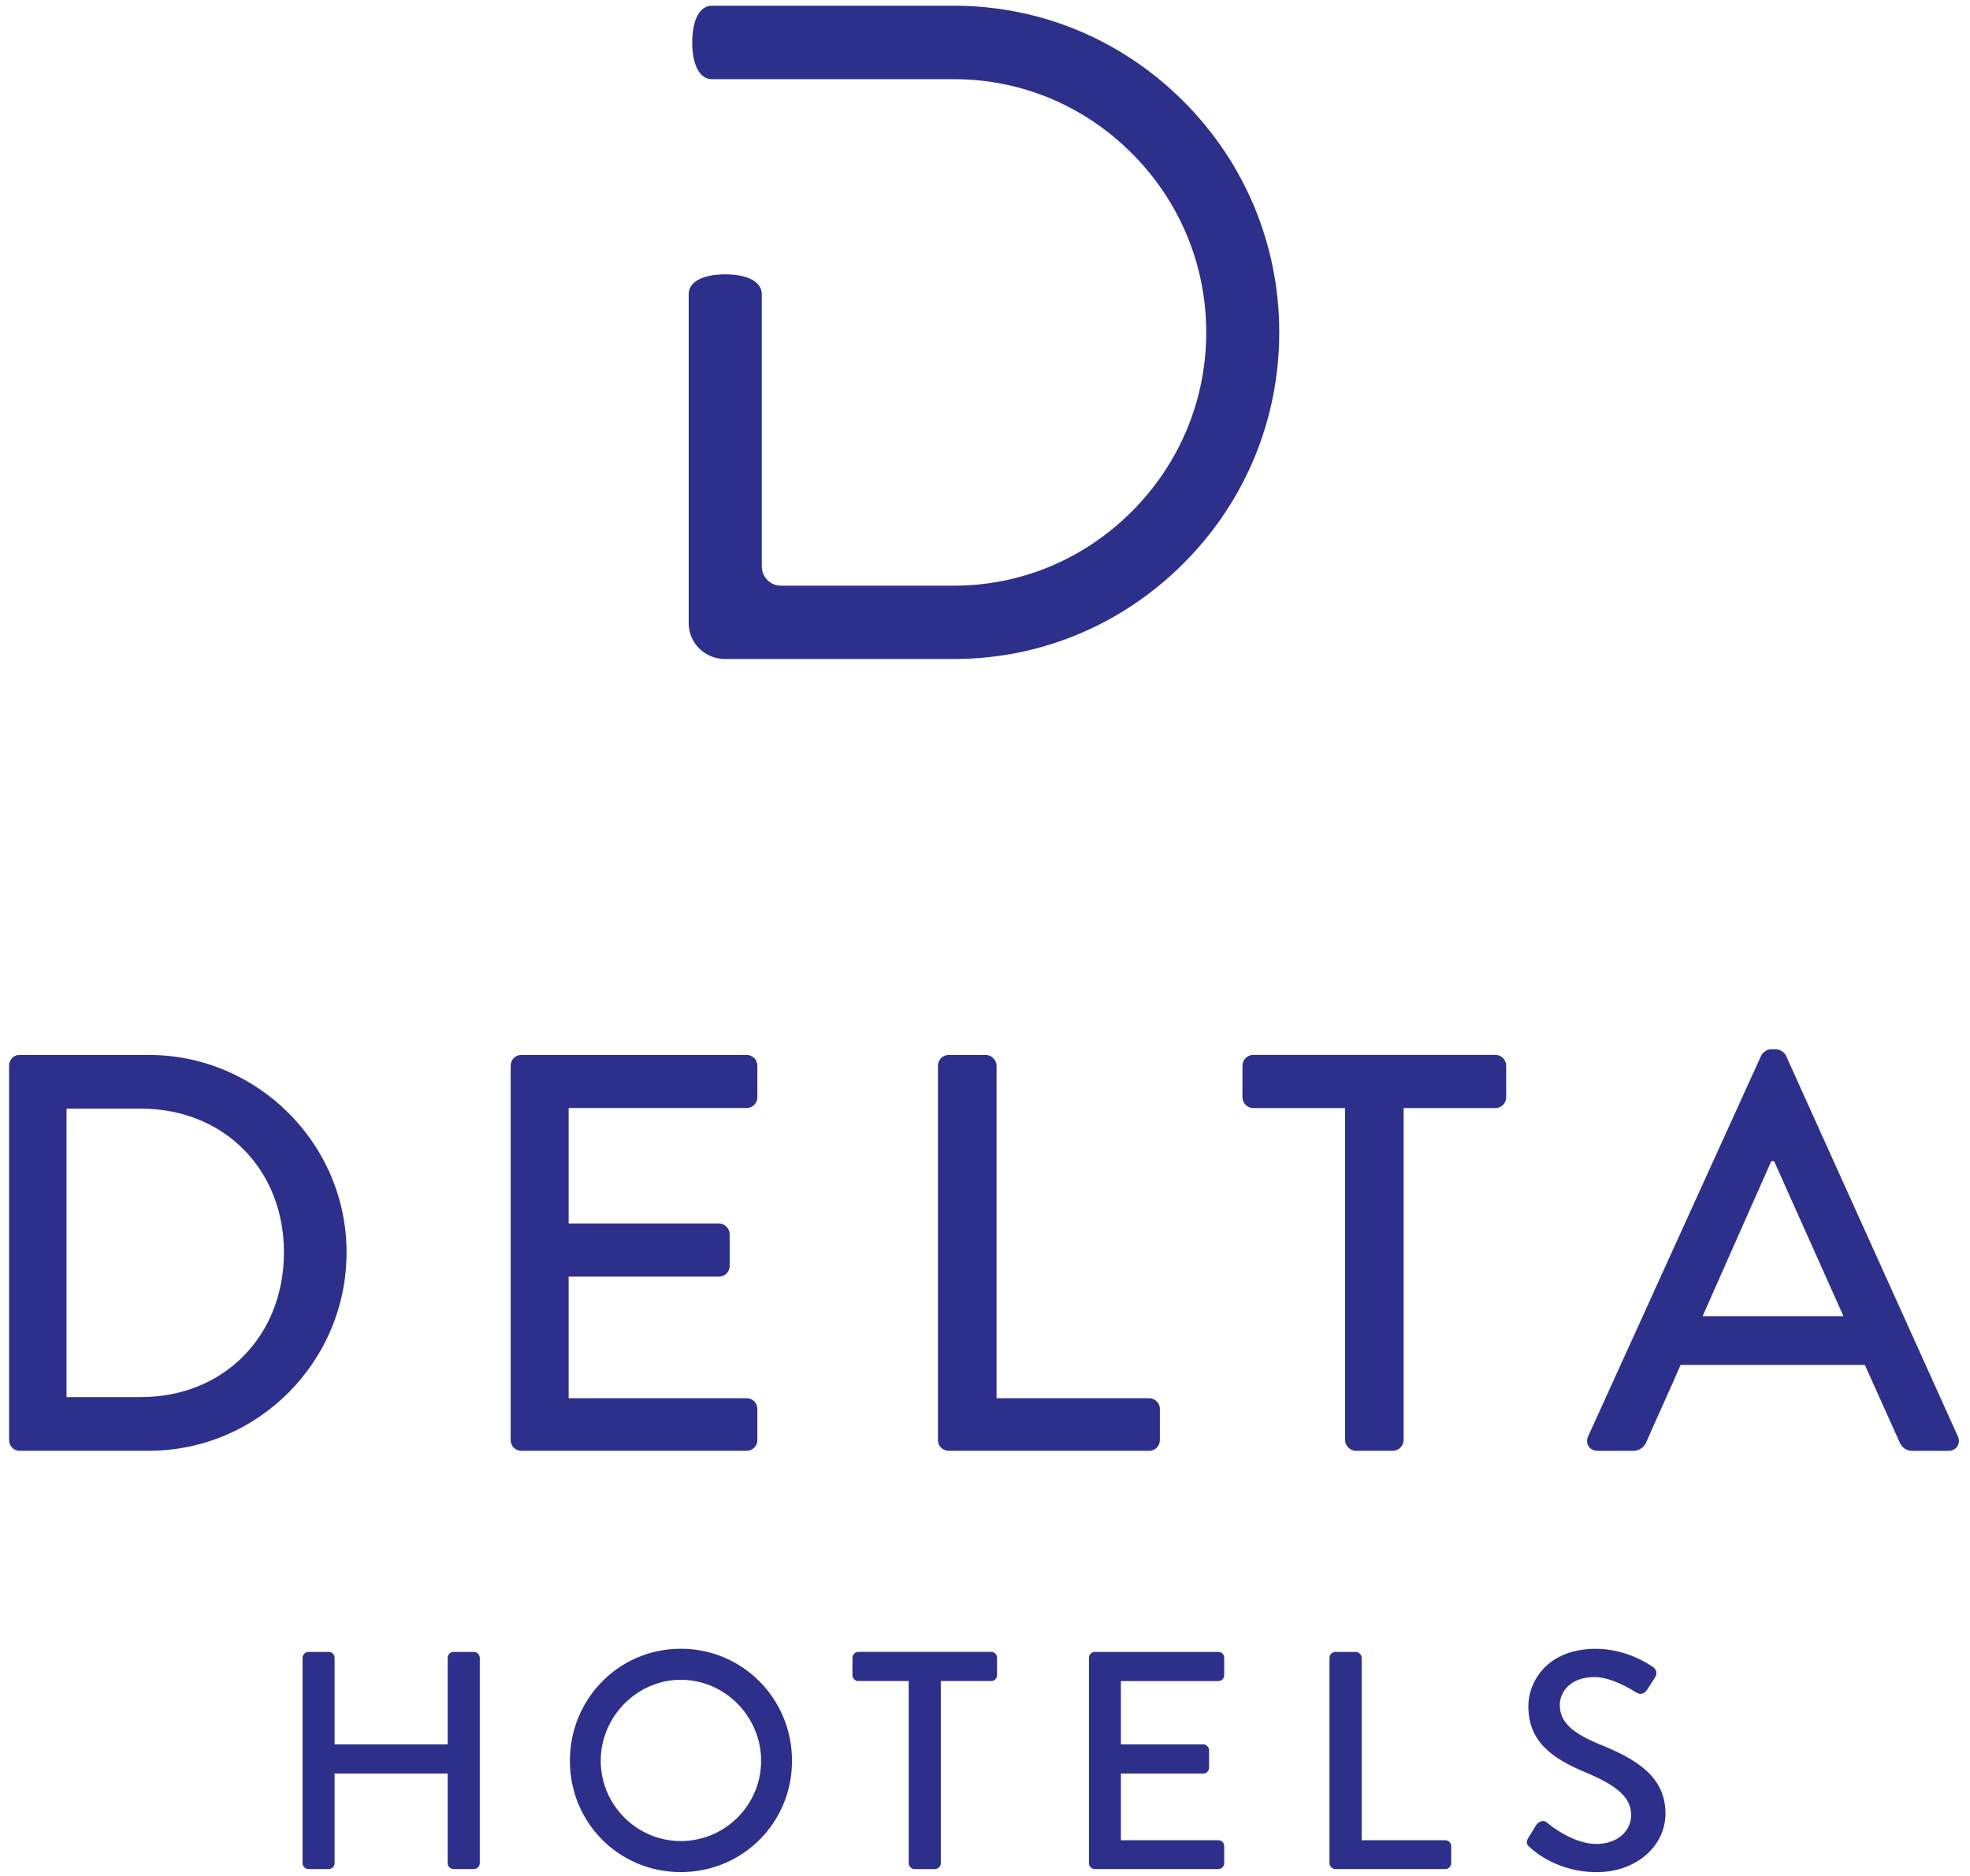
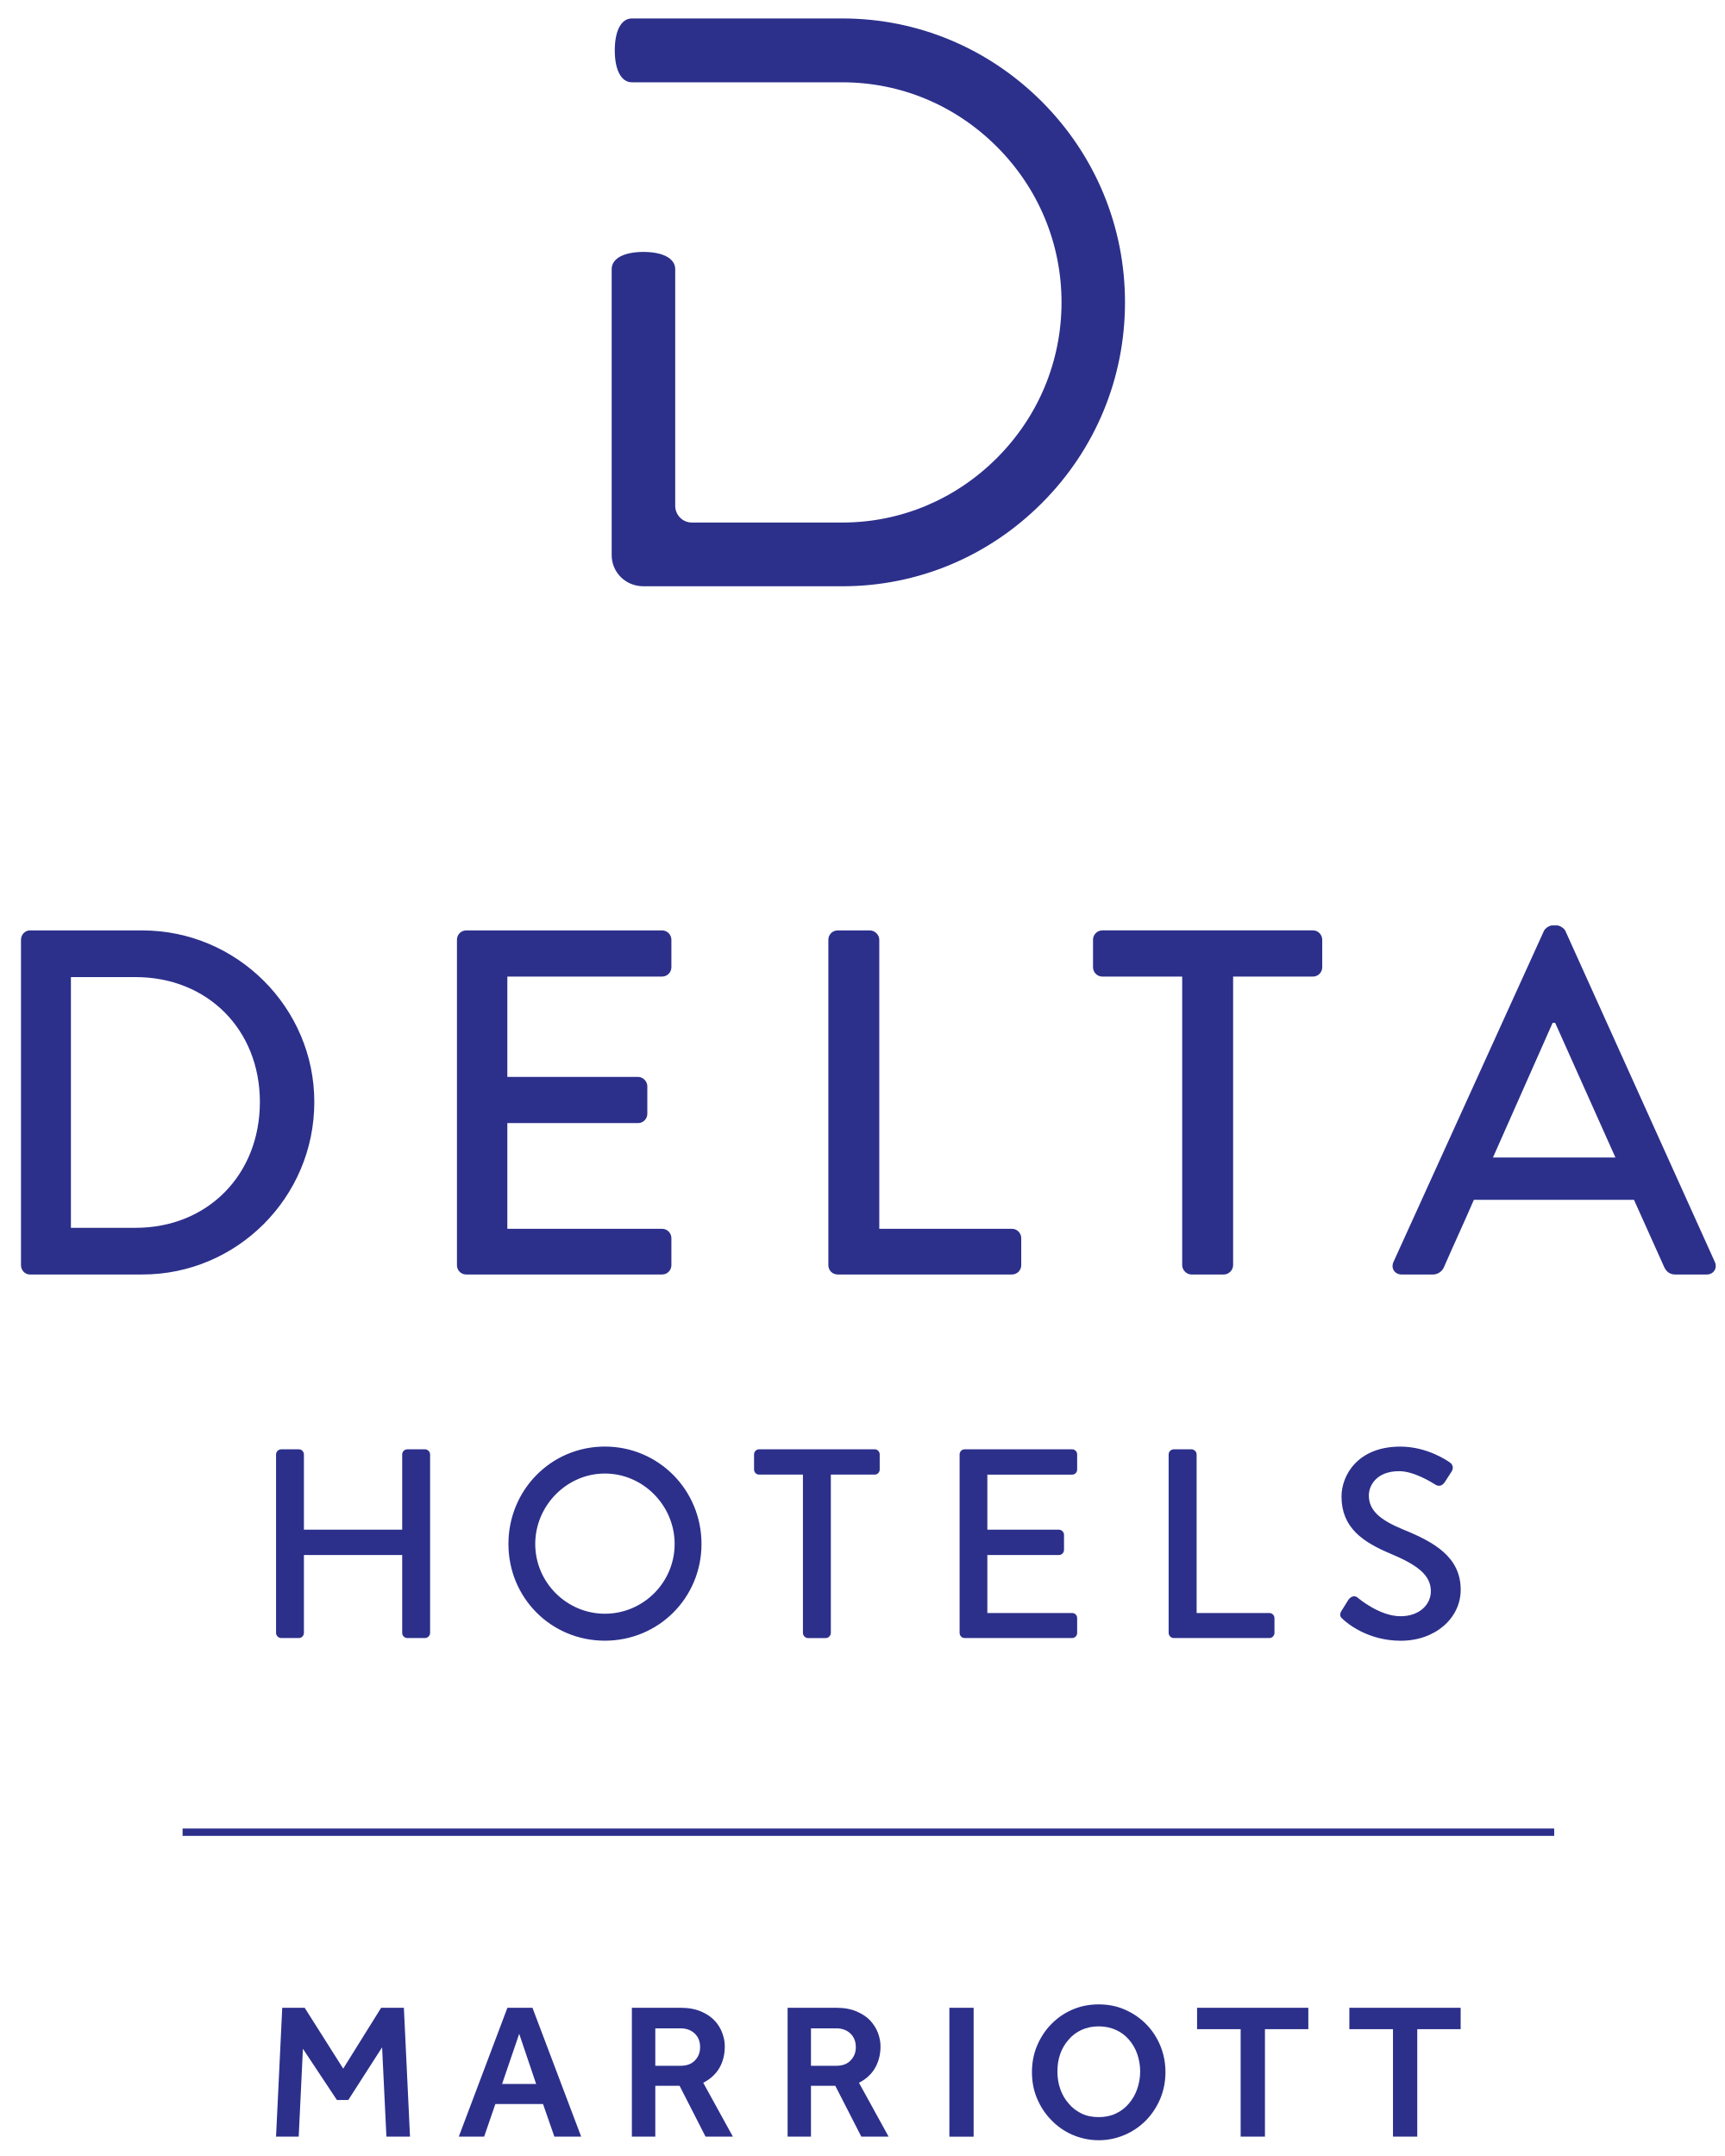
- <svg xmlns="http://www.w3.org/2000/svg" style="width: 50.4px; height: 47.997px;" aria-label="Delta Hotels" role="img" preserveAspectRatio="" fill="none" viewBox="0 0 127 121" height="121" width="127">
-   <path fill="#2C308B" d="M61.505 0.369C67.082 0.369 72.351 2.571 76.325 6.557C80.298 10.547 82.478 15.834 82.478 21.438C82.478 27.043 80.298 32.334 76.325 36.32C72.351 40.31 67.082 42.508 61.505 42.508H46.745C45.419 42.508 44.388 41.472 44.388 40.193V18.976C44.388 18.184 45.289 17.696 46.745 17.696C48.197 17.696 49.103 18.184 49.103 18.976V36.538C49.103 37.216 49.653 37.778 50.333 37.778H61.505C65.825 37.778 69.903 36.068 72.988 32.974C76.069 29.88 77.768 25.781 77.768 21.438C77.768 17.096 76.069 12.997 72.988 9.907C69.903 6.809 65.825 5.108 61.505 5.108H45.887C45.099 5.108 44.618 4.198 44.618 2.741C44.618 1.274 45.099 0.369 45.887 0.369H61.505ZM18.284 80.78C18.284 86.18 14.402 90.118 9.059 90.118H4.262V71.512H9.059C14.402 71.512 18.284 75.415 18.284 80.78ZM1.211 68.048C0.847 68.048 0.557 68.375 0.557 68.74V92.89C0.557 93.26 0.847 93.582 1.211 93.582H9.566C16.581 93.582 22.323 87.856 22.323 80.78C22.323 73.779 16.581 68.048 9.566 68.048H1.211ZM32.907 68.74C32.907 68.374 33.193 68.048 33.591 68.048H48.13C48.524 68.048 48.819 68.374 48.819 68.74V70.781C48.819 71.146 48.524 71.472 48.13 71.472H36.646V78.918H46.344C46.708 78.918 47.033 79.244 47.033 79.609V81.654C47.033 82.055 46.708 82.346 46.344 82.346H36.646V90.192H48.13C48.524 90.192 48.819 90.518 48.819 90.884V92.894C48.819 93.26 48.524 93.582 48.13 93.582H33.591C33.193 93.582 32.907 93.26 32.907 92.894V68.74ZM61.16 68.048C60.757 68.048 60.466 68.374 60.466 68.74V92.894C60.466 93.26 60.757 93.582 61.16 93.582H74.09C74.485 93.582 74.779 93.26 74.779 92.894V90.884C74.779 90.518 74.485 90.192 74.09 90.192H64.245V68.74C64.245 68.374 63.916 68.048 63.552 68.048H61.16ZM86.722 71.474H80.803C80.4 71.474 80.105 71.143 80.105 70.782V68.742C80.105 68.376 80.4 68.045 80.803 68.045H96.425C96.823 68.045 97.114 68.376 97.114 68.742V70.782C97.114 71.143 96.823 71.474 96.425 71.474H90.501V92.896C90.501 93.257 90.176 93.583 89.812 93.583H87.411C87.052 93.583 86.722 93.257 86.722 92.896V71.474ZM114.397 74.905L118.869 84.9H109.782L114.21 74.905H114.397ZM113.565 68.082L102.406 92.637C102.185 93.111 102.476 93.585 103.026 93.585H105.31C105.752 93.585 106.038 93.294 106.146 93.037C106.496 92.233 106.854 91.435 107.213 90.638C107.601 89.775 107.989 88.912 108.365 88.042H120.247L122.491 93.037C122.647 93.368 122.899 93.585 123.332 93.585H125.624C126.162 93.585 126.461 93.111 126.24 92.637L115.155 68.082C115.055 67.865 114.717 67.678 114.544 67.678H114.176C113.994 67.678 113.664 67.865 113.565 68.082ZM19.484 106.933C19.484 106.737 19.661 106.555 19.861 106.555H21.174C21.39 106.555 21.551 106.737 21.551 106.933V112.52H28.844V106.933C28.844 106.737 29 106.555 29.229 106.555H30.538C30.737 106.555 30.915 106.737 30.915 106.933V120.179C30.915 120.379 30.737 120.562 30.538 120.562H29.229C29 120.562 28.844 120.379 28.844 120.179V114.4H21.551V120.179C21.551 120.379 21.39 120.562 21.174 120.562H19.861C19.661 120.562 19.484 120.379 19.484 120.179V106.933ZM49.06 113.579C49.06 116.438 46.729 118.757 43.882 118.757C41.056 118.757 38.716 116.438 38.716 113.579C38.716 110.733 41.056 108.353 43.882 108.353C46.729 108.353 49.06 110.733 49.06 113.579ZM51.053 113.579C51.053 109.575 47.868 106.351 43.882 106.351C39.895 106.351 36.727 109.575 36.727 113.579C36.727 117.578 39.895 120.758 43.882 120.758C47.868 120.758 51.053 117.578 51.053 113.579ZM58.579 108.433H55.329C55.116 108.433 54.952 108.255 54.952 108.055V106.932C54.952 106.736 55.116 106.553 55.329 106.553H63.9C64.121 106.553 64.277 106.736 64.277 106.932V108.055C64.277 108.255 64.121 108.433 63.9 108.433H60.65V120.182C60.65 120.382 60.472 120.565 60.273 120.565H58.96C58.756 120.565 58.579 120.382 58.579 120.182V108.433ZM70.582 106.555C70.362 106.555 70.205 106.737 70.205 106.933V120.179C70.205 120.379 70.362 120.562 70.582 120.562H78.551C78.777 120.562 78.928 120.379 78.928 120.179V119.082C78.928 118.882 78.777 118.704 78.551 118.704H72.264V114.4H77.581C77.776 114.4 77.953 114.239 77.953 114.017V112.895C77.953 112.699 77.776 112.52 77.581 112.52H72.264V108.435H78.551C78.777 108.435 78.928 108.256 78.928 108.056V106.933C78.928 106.737 78.777 106.555 78.551 106.555H70.582ZM85.717 106.933C85.717 106.737 85.882 106.555 86.103 106.555H87.411C87.611 106.555 87.793 106.737 87.793 106.933V118.704H93.192C93.404 118.704 93.569 118.882 93.569 119.082V120.179C93.569 120.379 93.404 120.562 93.192 120.562H86.103C85.882 120.562 85.717 120.379 85.717 120.179V106.933ZM98.814 118.109C98.725 118.256 98.637 118.404 98.544 118.538C98.34 118.882 98.479 119.021 98.661 119.178C98.981 119.478 100.515 120.762 102.942 120.762C105.529 120.762 107.388 119.061 107.388 116.981C107.388 114.539 105.416 113.439 103.102 112.499C101.447 111.815 100.572 111.115 100.572 109.979C100.572 109.235 101.148 108.178 102.821 108.178C103.902 108.178 105.191 108.979 105.469 109.152C105.488 109.164 105.503 109.173 105.512 109.179C105.793 109.357 106.053 109.235 106.218 108.974C106.374 108.735 106.552 108.456 106.708 108.213C106.911 107.917 106.751 107.634 106.586 107.534L106.586 107.533C106.383 107.392 104.898 106.355 102.903 106.355C99.74 106.355 98.544 108.491 98.544 110.058C98.544 112.377 100.134 113.439 102.166 114.296C104.138 115.118 105.174 115.88 105.174 117.081C105.174 118.099 104.303 118.943 102.925 118.943C101.391 118.943 99.852 117.659 99.74 117.559C99.514 117.377 99.241 117.464 99.055 117.72C98.973 117.842 98.893 117.975 98.814 118.109Z" clip-rule="evenodd" fill-rule="evenodd" />
+ <svg xmlns="http://www.w3.org/2000/svg" aria-label="de" role="img" preserveAspectRatio="" fill="none" viewBox="0 0 128 160" height="160" width="128">
+   <path fill="#2C308B" d="M62.505 1.369C68.082 1.369 73.351 3.571 77.325 7.557C81.298 11.547 83.478 16.834 83.478 22.438C83.478 28.043 81.298 33.334 77.325 37.32C73.351 41.31 68.082 43.508 62.505 43.508H47.745C46.419 43.508 45.388 42.472 45.388 41.193V19.976C45.388 19.184 46.289 18.696 47.745 18.696C49.197 18.696 50.103 19.184 50.103 19.976V37.538C50.103 38.216 50.653 38.778 51.333 38.778H62.505C66.825 38.778 70.903 37.068 73.988 33.974C77.069 30.88 78.768 26.781 78.768 22.438C78.768 18.096 77.069 13.997 73.988 10.907C70.903 7.809 66.825 6.108 62.505 6.108H46.887C46.099 6.108 45.618 5.198 45.618 3.741C45.618 2.274 46.099 1.369 46.887 1.369H62.505ZM81.527 157.115C81.991 157.115 82.424 157.028 82.805 156.846C83.191 156.663 83.507 156.419 83.772 156.101C84.036 155.788 84.248 155.431 84.387 155.018C84.526 154.605 84.604 154.183 84.604 153.726C84.604 153.269 84.526 152.842 84.387 152.429C84.248 152.029 84.036 151.672 83.772 151.367C83.507 151.058 83.191 150.815 82.805 150.645C82.424 150.471 81.991 150.379 81.527 150.379C81.055 150.379 80.621 150.471 80.249 150.645C79.876 150.815 79.551 151.058 79.295 151.367C79.022 151.672 78.81 152.029 78.671 152.429C78.528 152.842 78.463 153.269 78.463 153.726C78.463 154.183 78.528 154.605 78.671 155.018C78.81 155.431 79.022 155.788 79.295 156.101C79.551 156.419 79.876 156.663 80.249 156.846C80.621 157.028 81.055 157.115 81.527 157.115ZM81.527 158.83C80.838 158.83 80.184 158.686 79.586 158.429C78.988 158.173 78.463 157.803 78.021 157.346C77.566 156.889 77.215 156.349 76.955 155.74C76.695 155.131 76.574 154.478 76.574 153.773C76.574 153.082 76.695 152.425 76.955 151.811C77.215 151.197 77.566 150.662 78.008 150.214C78.455 149.757 78.97 149.396 79.581 149.135C80.184 148.874 80.838 148.748 81.527 148.748C82.225 148.748 82.87 148.874 83.464 149.135C84.066 149.396 84.595 149.757 85.046 150.214C85.488 150.662 85.843 151.197 86.099 151.811C86.35 152.425 86.48 153.082 86.48 153.773C86.48 154.478 86.35 155.131 86.099 155.74C85.843 156.349 85.488 156.889 85.046 157.346C84.595 157.803 84.066 158.173 83.464 158.429C82.87 158.686 82.225 158.83 81.527 158.83ZM20.943 148.999H22.607L25.467 153.516L28.283 148.999H29.969L30.424 158.563H28.673L28.353 151.936L25.844 155.844H24.999L22.477 152.041L22.165 158.563H20.483L20.943 148.999ZM39.783 154.653L38.526 150.932L37.256 154.653H39.783ZM37.651 149H39.51L43.124 158.56H41.135L40.294 156.141H36.758L35.926 158.56H34.045L37.651 149ZM51.576 152.899C51.325 153.169 50.965 153.304 50.514 153.304H48.625V150.527H50.514C50.939 150.527 51.285 150.662 51.554 150.915C51.827 151.18 51.949 151.511 51.949 151.924C51.949 152.307 51.827 152.633 51.576 152.899ZM50.497 149H46.887V158.56H48.625V154.792H50.428L52.352 158.56H54.38L52.182 154.565C52.724 154.291 53.123 153.908 53.387 153.456C53.651 152.99 53.782 152.459 53.782 151.855C53.782 151.55 53.725 151.232 53.604 150.897C53.487 150.562 53.3 150.253 53.041 149.966C52.781 149.688 52.447 149.457 52.031 149.279C51.602 149.096 51.103 149 50.497 149ZM62.061 153.304C62.52 153.304 62.88 153.169 63.123 152.899C63.383 152.633 63.504 152.307 63.504 151.924C63.504 151.511 63.378 151.18 63.109 150.915C62.845 150.662 62.494 150.527 62.061 150.527H60.176V153.304H62.061ZM58.443 149H62.052C62.659 149 63.157 149.096 63.578 149.279C63.993 149.457 64.336 149.688 64.591 149.966C64.847 150.253 65.038 150.562 65.159 150.897C65.276 151.232 65.337 151.55 65.337 151.855C65.337 152.459 65.203 152.99 64.938 153.456C64.683 153.908 64.279 154.291 63.738 154.565L65.935 158.56H63.911L61.983 154.792H60.176V158.56H58.443V149ZM72.246 158.565H70.447V149H72.246V158.565ZM88.827 150.586H92.06V158.562H93.862V150.586H97.082V149.002H88.827V150.586ZM103.363 150.586H100.126V149.002H108.385V150.586H105.165V158.562H103.363V150.586ZM10.059 91.118C15.402 91.118 19.284 87.18 19.284 81.78C19.284 76.415 15.402 72.512 10.059 72.512H5.262V91.118H10.059ZM1.557 69.74C1.557 69.375 1.847 69.048 2.211 69.048H10.566C17.581 69.048 23.323 74.779 23.323 81.78C23.323 88.856 17.581 94.582 10.566 94.582H2.211C1.847 94.582 1.557 94.26 1.557 93.89V69.74ZM34.591 69.048C34.193 69.048 33.907 69.374 33.907 69.74V93.894C33.907 94.26 34.193 94.582 34.591 94.582H49.13C49.524 94.582 49.819 94.26 49.819 93.894V91.884C49.819 91.518 49.524 91.192 49.13 91.192H37.646V83.346H47.344C47.708 83.346 48.033 83.055 48.033 82.654V80.609C48.033 80.244 47.708 79.918 47.344 79.918H37.646V72.472H49.13C49.524 72.472 49.819 72.146 49.819 71.781V69.74C49.819 69.374 49.524 69.048 49.13 69.048H34.591ZM61.466 69.74C61.466 69.374 61.757 69.048 62.16 69.048H64.552C64.916 69.048 65.245 69.374 65.245 69.74V91.192H75.09C75.485 91.192 75.779 91.518 75.779 91.884V93.894C75.779 94.26 75.485 94.582 75.09 94.582H62.16C61.757 94.582 61.466 94.26 61.466 93.894V69.74ZM81.803 72.474H87.722V93.896C87.722 94.257 88.052 94.583 88.411 94.583H90.812C91.176 94.583 91.501 94.257 91.501 93.896V72.474H97.425C97.823 72.474 98.114 72.143 98.114 71.782V69.742C98.114 69.376 97.823 69.045 97.425 69.045H81.803C81.4 69.045 81.105 69.376 81.105 69.742V71.782C81.105 72.143 81.4 72.474 81.803 72.474ZM119.869 85.9L115.397 75.905H115.21L110.782 85.9H119.869ZM103.406 93.637L114.565 69.082C114.664 68.865 114.994 68.678 115.176 68.678H115.544C115.717 68.678 116.055 68.865 116.155 69.082L127.24 93.637C127.461 94.111 127.162 94.585 126.624 94.585H124.332C123.899 94.585 123.647 94.368 123.491 94.037L121.247 89.042H109.365C108.989 89.912 108.601 90.775 108.213 91.638C107.854 92.435 107.496 93.233 107.146 94.037C107.038 94.294 106.752 94.585 106.31 94.585H104.026C103.476 94.585 103.185 94.111 103.406 93.637ZM20.861 107.555C20.661 107.555 20.484 107.737 20.484 107.933V121.179C20.484 121.379 20.661 121.562 20.861 121.562H22.174C22.39 121.562 22.551 121.379 22.551 121.179V115.4H29.844V121.179C29.844 121.379 30 121.562 30.229 121.562H31.538C31.737 121.562 31.915 121.379 31.915 121.179V107.933C31.915 107.737 31.737 107.555 31.538 107.555H30.229C30 107.555 29.844 107.737 29.844 107.933V113.52H22.551V107.933C22.551 107.737 22.39 107.555 22.174 107.555H20.861ZM44.882 119.757C47.729 119.757 50.06 117.438 50.06 114.579C50.06 111.733 47.729 109.353 44.882 109.353C42.056 109.353 39.716 111.733 39.716 114.579C39.716 117.438 42.056 119.757 44.882 119.757ZM44.882 107.351C48.868 107.351 52.053 110.575 52.053 114.579C52.053 118.578 48.868 121.758 44.882 121.758C40.895 121.758 37.727 118.578 37.727 114.579C37.727 110.575 40.895 107.351 44.882 107.351ZM56.329 109.433H59.579V121.182C59.579 121.382 59.756 121.565 59.96 121.565H61.273C61.472 121.565 61.65 121.382 61.65 121.182V109.433H64.9C65.121 109.433 65.277 109.255 65.277 109.055V107.932C65.277 107.736 65.121 107.553 64.9 107.553H56.329C56.116 107.553 55.952 107.736 55.952 107.932V109.055C55.952 109.255 56.116 109.433 56.329 109.433ZM71.205 107.933C71.205 107.737 71.362 107.555 71.582 107.555H79.551C79.777 107.555 79.928 107.737 79.928 107.933V109.056C79.928 109.256 79.777 109.435 79.551 109.435H73.264V113.52H78.581C78.776 113.52 78.953 113.699 78.953 113.895V115.017C78.953 115.239 78.776 115.4 78.581 115.4H73.264V119.704H79.551C79.777 119.704 79.928 119.882 79.928 120.082V121.179C79.928 121.379 79.777 121.562 79.551 121.562H71.582C71.362 121.562 71.205 121.379 71.205 121.179V107.933ZM87.103 107.555C86.882 107.555 86.717 107.737 86.717 107.933V121.179C86.717 121.379 86.882 121.562 87.103 121.562H94.192C94.404 121.562 94.569 121.379 94.569 121.179V120.082C94.569 119.882 94.404 119.704 94.192 119.704H88.793V107.933C88.793 107.737 88.611 107.555 88.411 107.555H87.103ZM99.813 119.109L99.814 119.109C99.893 118.975 99.973 118.842 100.055 118.72C100.241 118.464 100.514 118.377 100.74 118.559C100.852 118.659 102.391 119.943 103.925 119.943C105.303 119.943 106.174 119.099 106.174 118.081C106.174 116.88 105.138 116.118 103.166 115.296C101.134 114.439 99.544 113.377 99.544 111.058C99.544 109.491 100.74 107.355 103.903 107.355C105.898 107.355 107.383 108.392 107.586 108.533L107.586 108.534C107.751 108.634 107.911 108.917 107.708 109.213C107.552 109.456 107.374 109.735 107.218 109.974C107.053 110.235 106.793 110.357 106.512 110.179C106.503 110.173 106.488 110.164 106.469 110.152C106.191 109.979 104.902 109.178 103.821 109.178C102.148 109.178 101.572 110.235 101.572 110.979C101.572 112.115 102.447 112.815 104.102 113.499C106.416 114.439 108.388 115.539 108.388 117.981C108.388 120.061 106.529 121.762 103.942 121.762C101.515 121.762 99.981 120.478 99.661 120.178C99.479 120.021 99.34 119.882 99.544 119.538C99.637 119.404 99.725 119.256 99.813 119.109ZM115.327 136.242H13.55V135.698H115.327V136.242Z" clip-rule="evenodd" fill-rule="evenodd" />
</svg>
